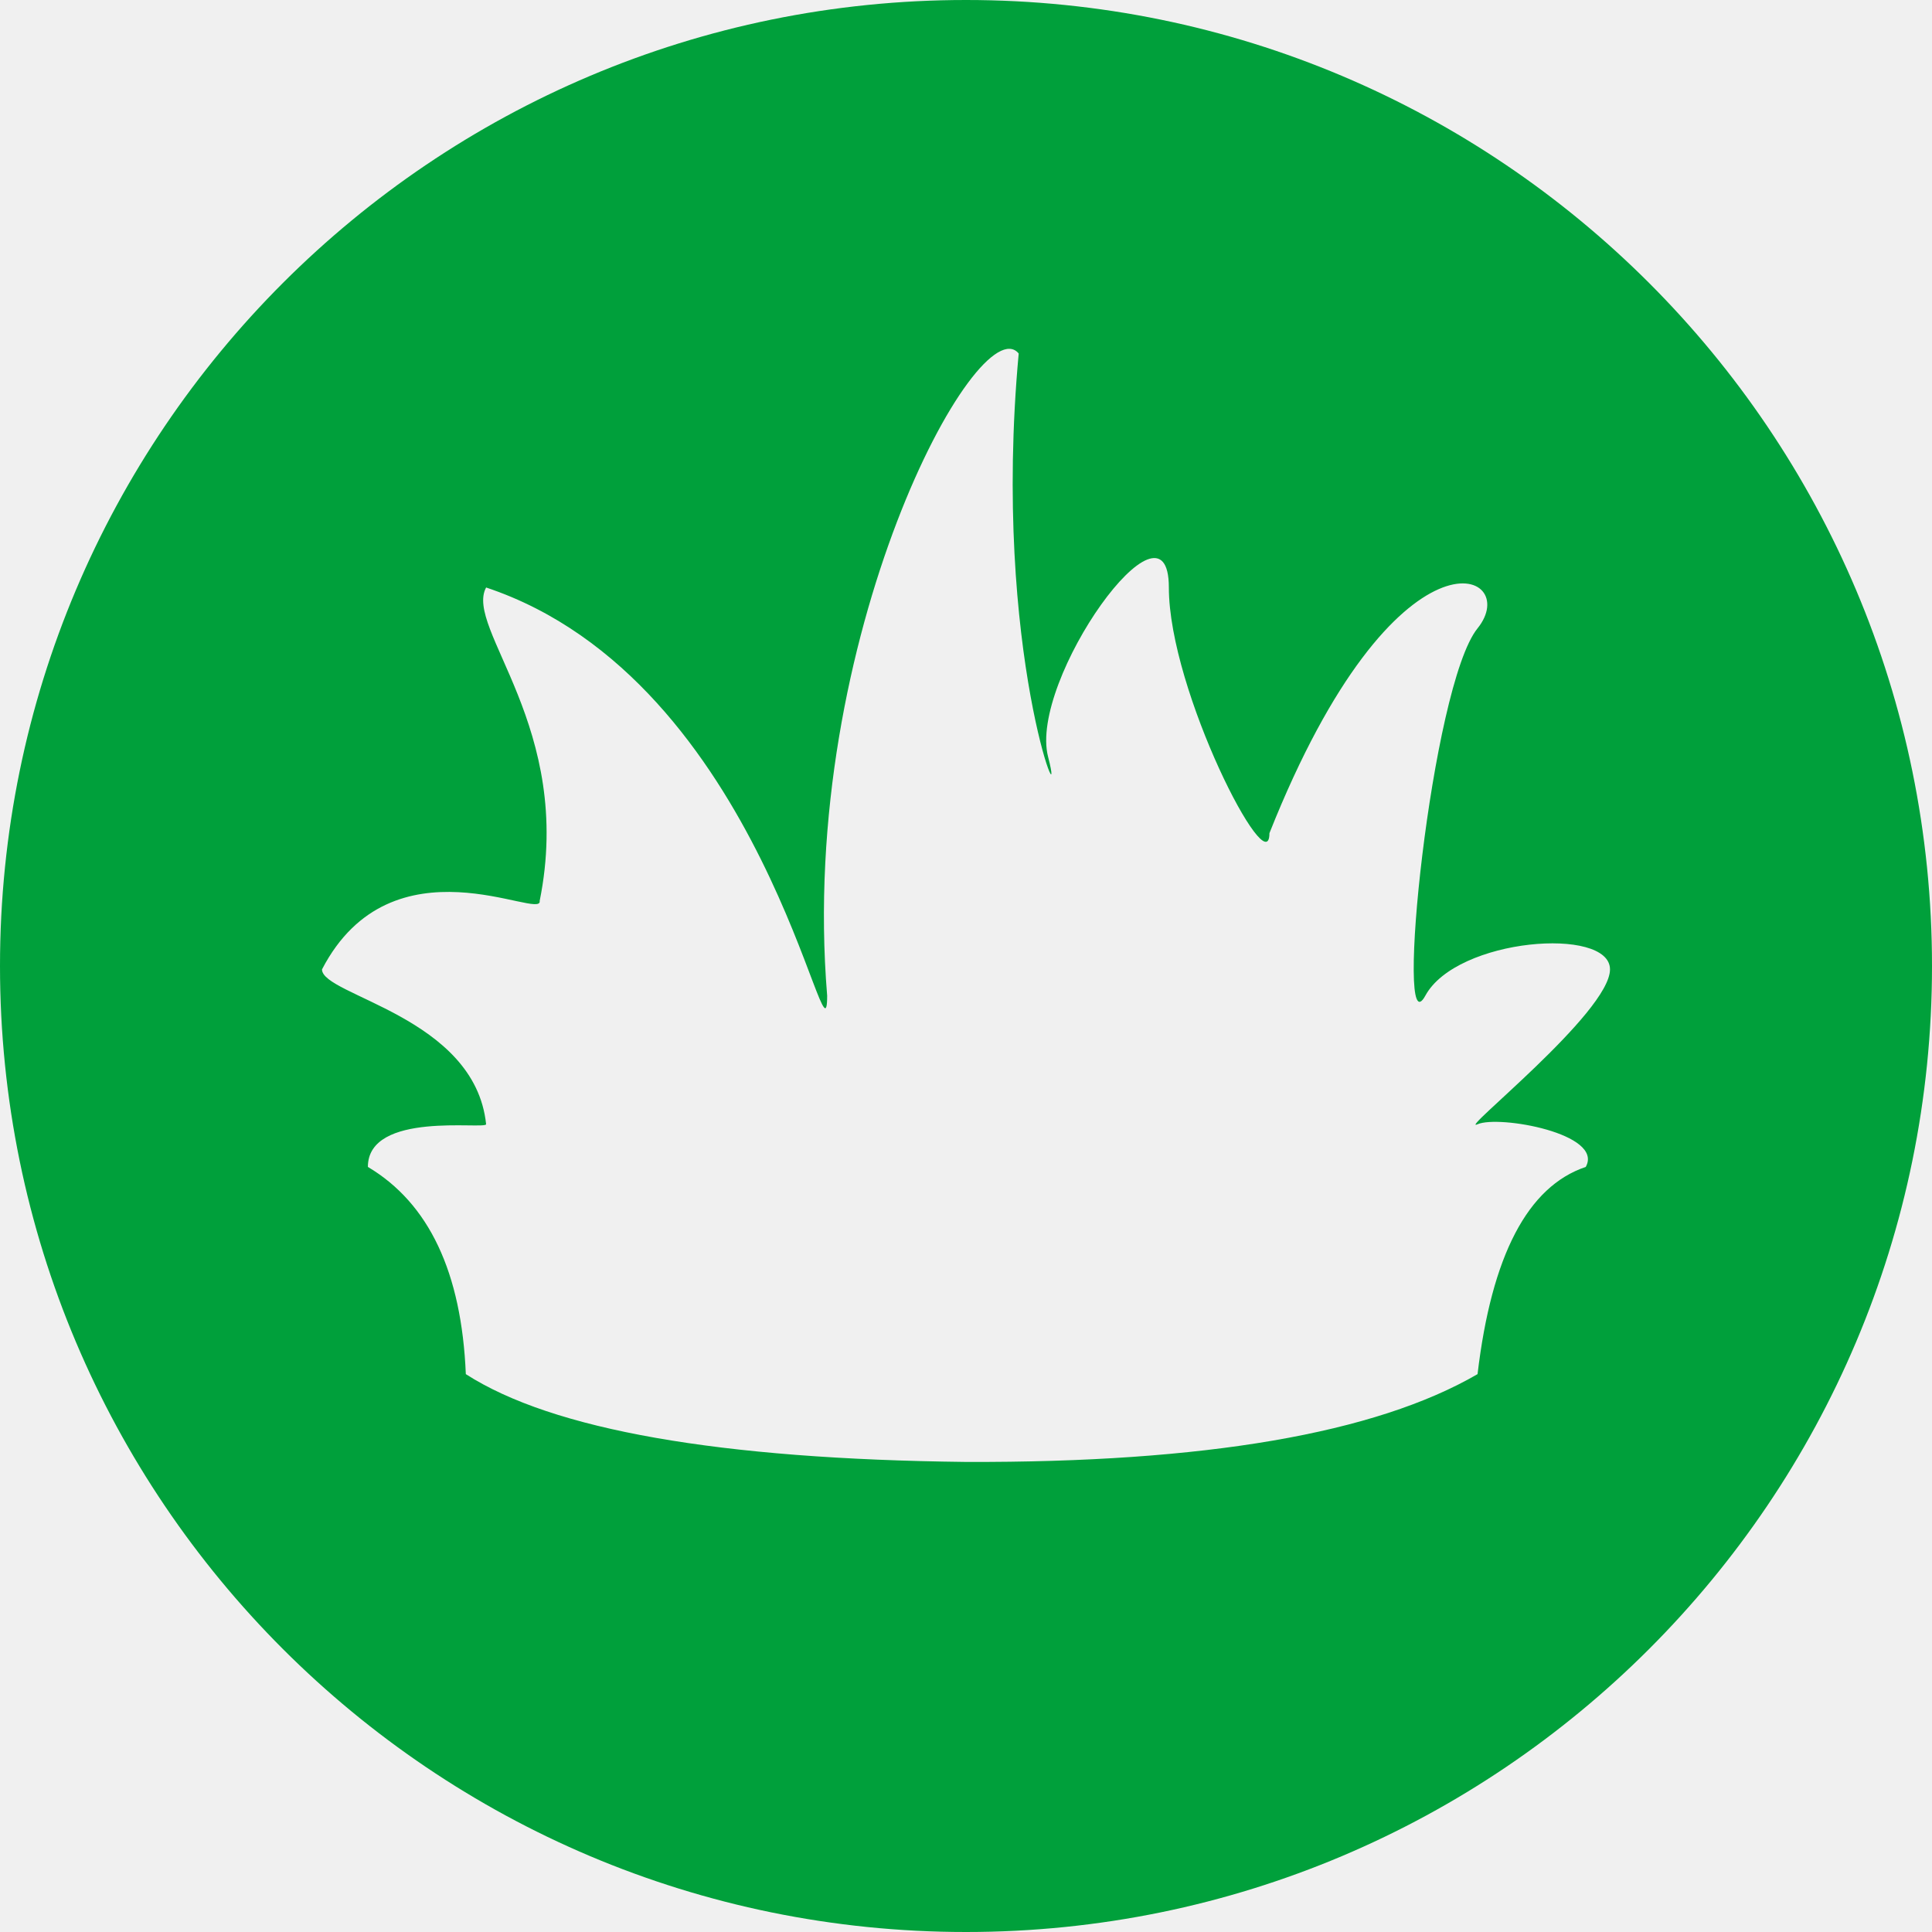
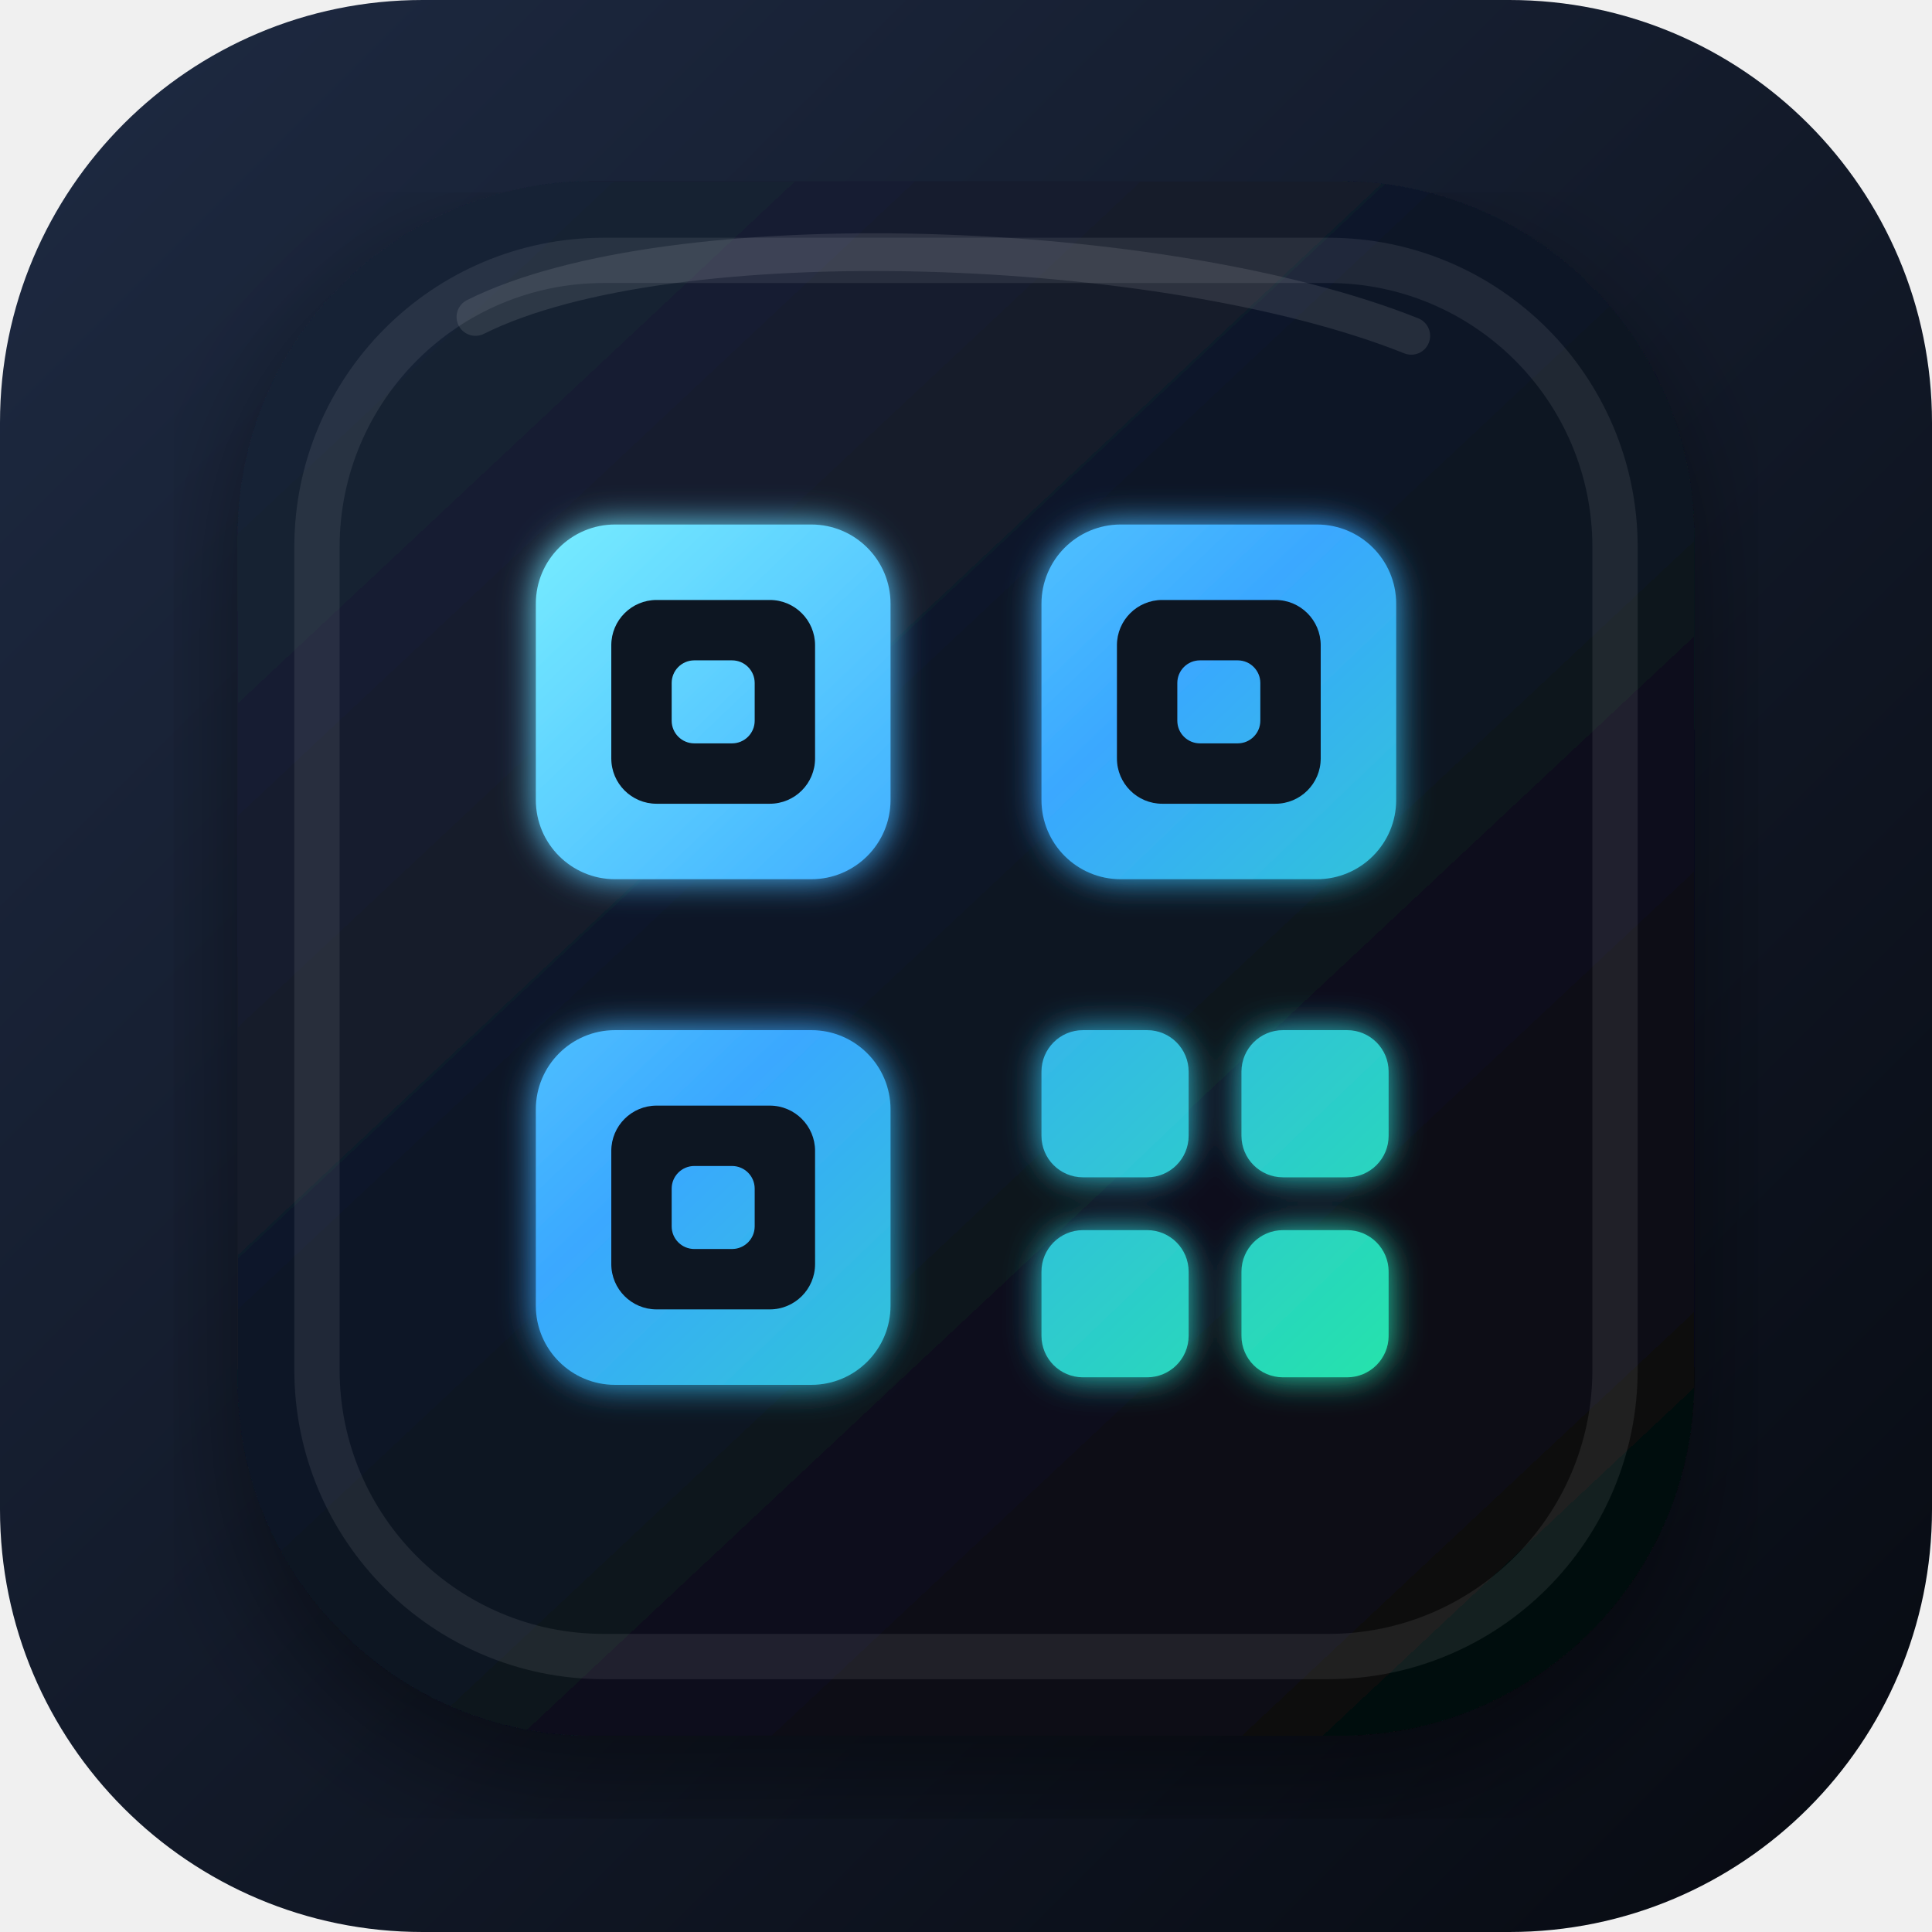
- <svg xmlns="http://www.w3.org/2000/svg" t="1777444309826" class="icon" viewBox="0 0 1024 1024" version="1.1" p-id="1748" width="200" height="200">
-   <path d="M512 0c282.766 0 512 229.234 512 512s-229.234 512-512 512S0 794.766 0 512 229.234 0 512 0z m-73.586 527.73c0 46.791-33.28-167.111-180.764-216.348-11.748 21.646 46.99 74.24 28.388 166.116 1.707 10.78-78.222-35.214-115.371 36.295 0 13.938 81.067 25.031 86.983 82.091-0.484 2.958-62.663-7.196-62.663 22.613 32.341 19.228 49.664 55.836 51.911 109.824 45.995 29.554 134.372 45.056 265.102 46.535 126.549 0.427 216.917-15.076 271.132-46.535 7.452-62.862 26.567-99.47 57.344-109.824 9.842-17.636-46.108-27.591-57.344-22.613-11.207 4.978 70.201-59.193 70.201-82.091 0-22.869-81.237-16.697-97.877 13.938-16.668 30.663 3.157-164.352 27.676-194.702 24.548-30.35-42.78-61.212-110.308 108.572 0 27.477-53.305-75.378-53.305-130.219 0-54.841-74.524 49.351-64 89.799 10.496 40.391-30.151-55.268-15.588-213.817-21.106-25.572-117.191 150.244-101.518 340.366z" fill="#00a03b" p-id="1749" />
+ <svg xmlns="http://www.w3.org/2000/svg" width="1024" height="1024" viewBox="0 0 1024 1024">
+   <defs>
+     <linearGradient id="canvas" x1="0" y1="0" x2="1024" y2="1024" gradientUnits="userSpaceOnUse">
+       <stop offset="0" stop-color="#1E2A42" />
+       <stop offset="1" stop-color="#070A11" />
+     </linearGradient>
+     <linearGradient id="plate" x1="156" y1="124" x2="868" y2="884" gradientUnits="userSpaceOnUse">
+       <stop offset="0" stop-color="#1A2437" />
+       <stop offset="0.55" stop-color="#0D1422" />
+       <stop offset="1" stop-color="#05070C" />
+     </linearGradient>
+     <linearGradient id="mark" x1="282" y1="260" x2="742" y2="742" gradientUnits="userSpaceOnUse">
+       <stop offset="0" stop-color="#7AF0FF" />
+       <stop offset="0.46" stop-color="#3AA8FF" />
+       <stop offset="1" stop-color="#24E5A8" />
+     </linearGradient>
+     <filter id="plateShadow" x="92" y="76" width="840" height="888" filterUnits="userSpaceOnUse">
+       <feDropShadow dx="0" dy="26" stdDeviation="30" flood-color="#000000" flood-opacity="0.42" />
+     </filter>
+     <filter id="markGlow" x="238" y="232" width="548" height="548" filterUnits="userSpaceOnUse">
+       <feGaussianBlur stdDeviation="9" result="blur" />
+       <feMerge>
+         <feMergeNode in="blur" />
+         <feMergeNode in="SourceGraphic" />
+       </feMerge>
+     </filter>
+   </defs>
+   <rect width="1024" height="1024" rx="224" fill="url(#canvas)" />
+   <rect x="126" y="96" width="772" height="824" rx="188" fill="url(#plate)" filter="url(#plateShadow)" />
+   <rect x="168" y="138" width="688" height="740" rx="152" fill="none" stroke="#FFFFFF" stroke-width="24" stroke-opacity="0.08" />
+   <path d="M252 168C356 116 618 126 748 178" fill="none" stroke="#FFFFFF" stroke-width="20" stroke-linecap="round" stroke-opacity="0.10" />
+   <g fill="url(#mark)" filter="url(#markGlow)">
+     <rect x="284" y="278" width="188" height="188" rx="42" />
+     <rect x="324" y="318" width="108" height="108" rx="24" fill="#0D1422" />
+     <rect x="356" y="350" width="44" height="44" rx="12" />
+     <rect x="552" y="278" width="188" height="188" rx="42" />
+     <rect x="592" y="318" width="108" height="108" rx="24" fill="#0D1422" />
+     <rect x="624" y="350" width="44" height="44" rx="12" />
+     <rect x="284" y="546" width="188" height="188" rx="42" />
+     <rect x="324" y="586" width="108" height="108" rx="24" fill="#0D1422" />
+     <rect x="356" y="618" width="44" height="44" rx="12" />
+     <rect x="552" y="546" width="78" height="78" rx="22" />
+     <rect x="658" y="546" width="78" height="78" rx="22" />
+     <rect x="552" y="652" width="78" height="78" rx="22" />
+     <rect x="658" y="652" width="78" height="78" rx="22" />
+   </g>
</svg>
